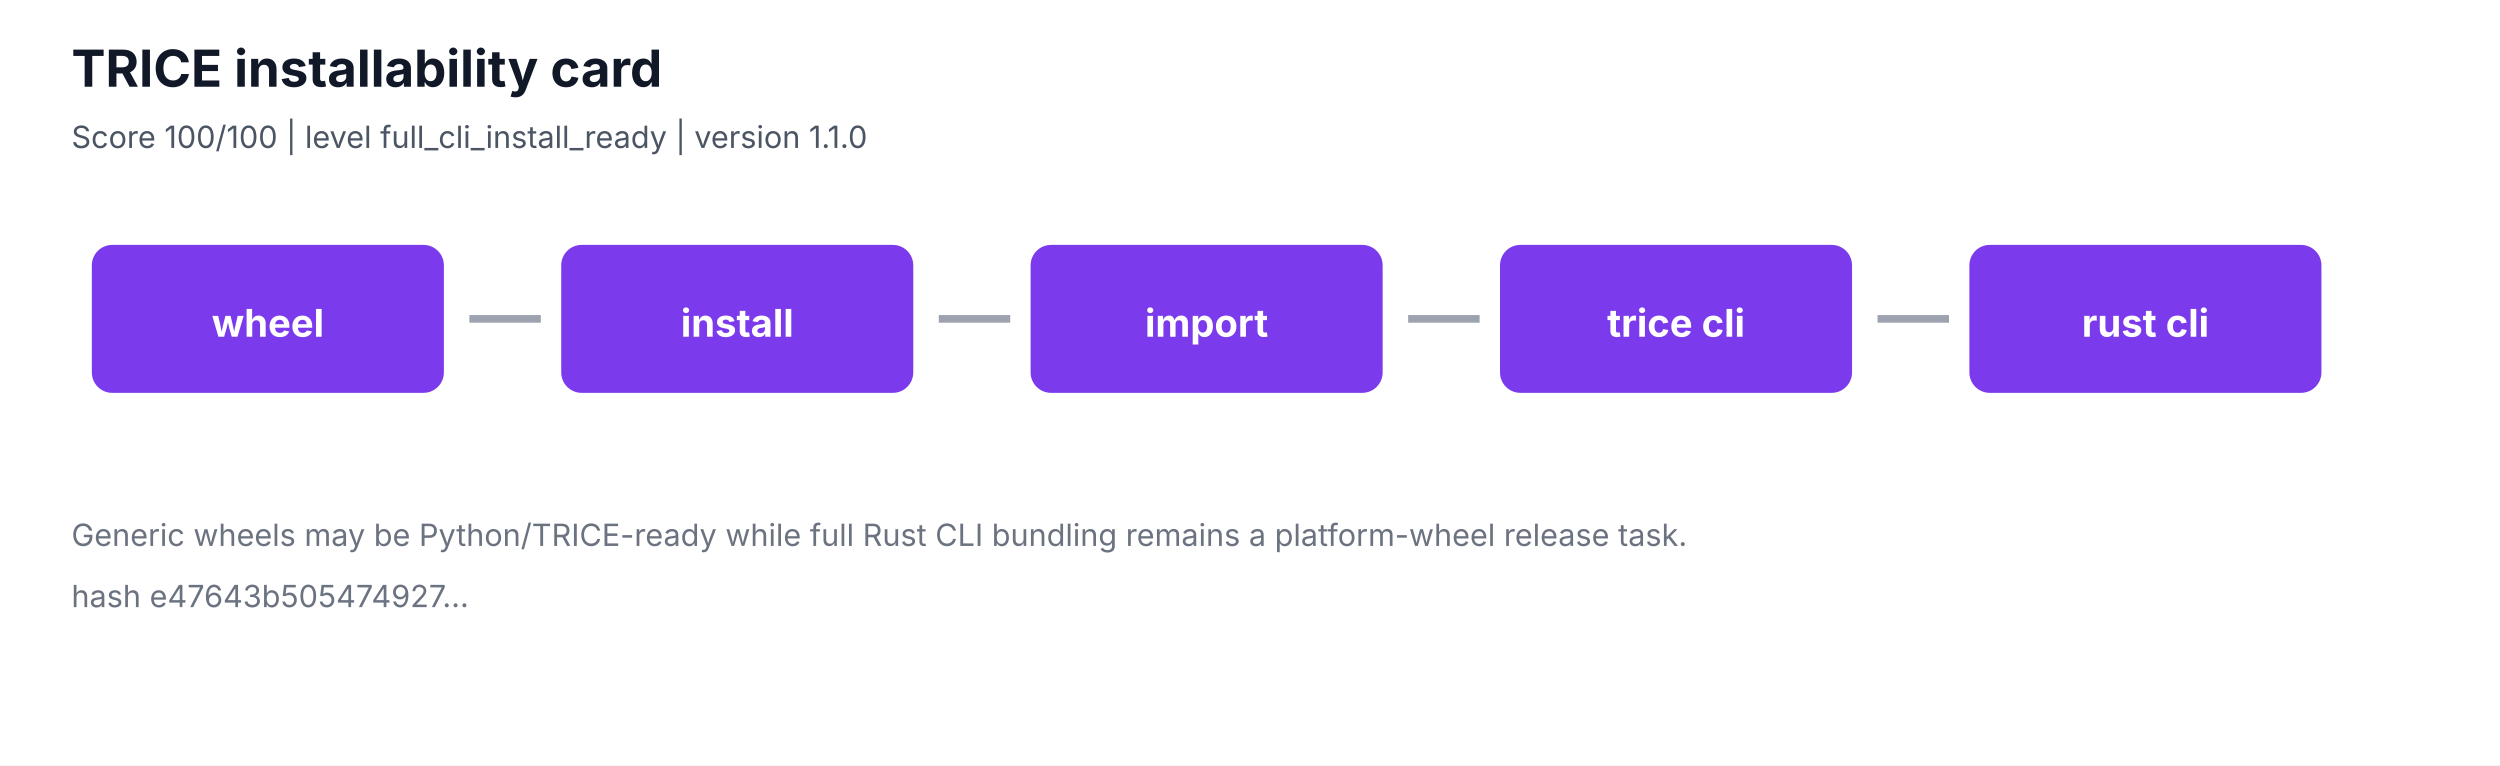
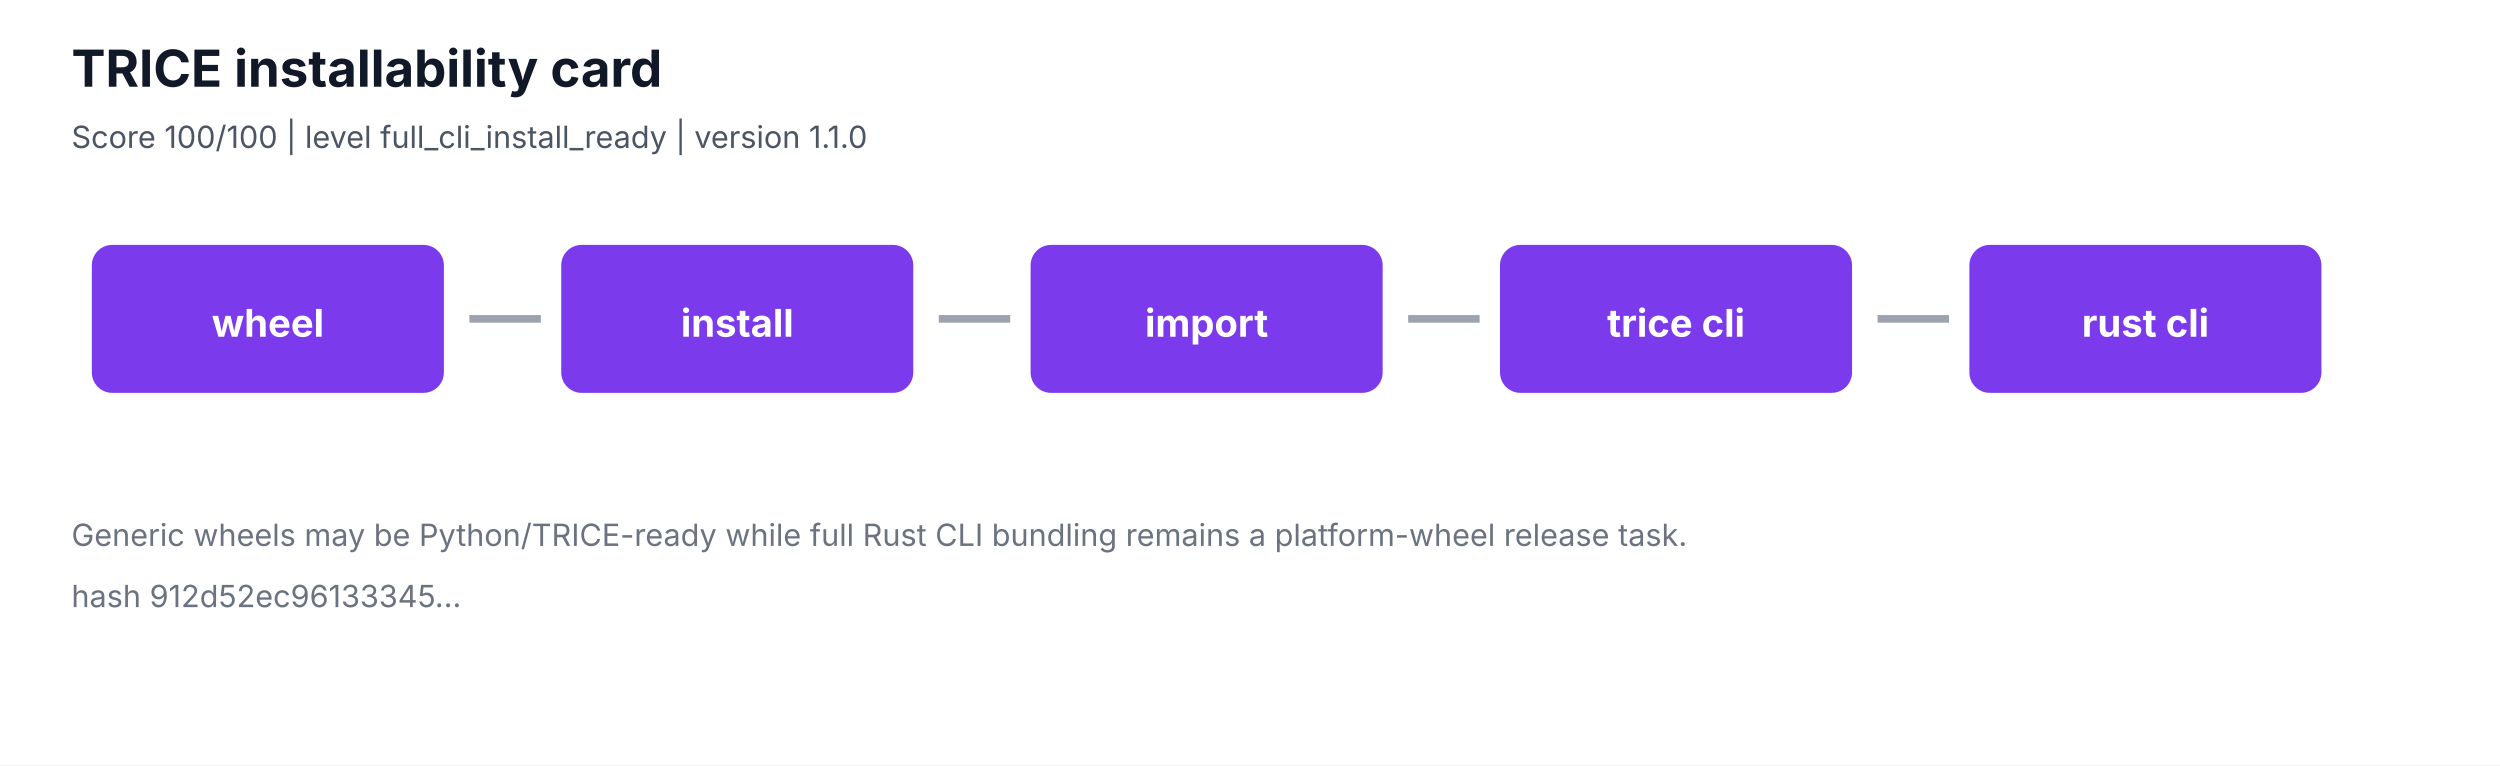
<svg xmlns="http://www.w3.org/2000/svg" width="980" height="300" viewBox="0 0 980 300">
  <rect width="100%" height="100%" fill="#ffffff" />
  <text x="28" y="34" font-family="Inter,Segoe UI,Arial" font-size="20" font-weight="700" fill="#111827">TRICE installability card</text>
  <text x="28" y="58" font-family="Inter,Segoe UI,Arial" font-size="12" fill="#4b5563">Score 100/100 | level full_cli_install_ready | version 1.1.0</text>
  <rect x="36" y="96" width="138" height="58" rx="8" fill="#7c3aed" />
  <text x="105" y="132" text-anchor="middle" font-family="Inter,Segoe UI,Arial" font-size="15" font-weight="700" fill="#ffffff">wheel</text>
  <line x1="184" y1="125" x2="212" y2="125" stroke="#9ca3af" stroke-width="3" />
  <rect x="220" y="96" width="138" height="58" rx="8" fill="#7c3aed" />
  <text x="289" y="132" text-anchor="middle" font-family="Inter,Segoe UI,Arial" font-size="15" font-weight="700" fill="#ffffff">install</text>
  <line x1="368" y1="125" x2="396" y2="125" stroke="#9ca3af" stroke-width="3" />
  <rect x="404" y="96" width="138" height="58" rx="8" fill="#7c3aed" />
  <text x="473" y="132" text-anchor="middle" font-family="Inter,Segoe UI,Arial" font-size="15" font-weight="700" fill="#ffffff">import</text>
  <line x1="552" y1="125" x2="580" y2="125" stroke="#9ca3af" stroke-width="3" />
  <rect x="588" y="96" width="138" height="58" rx="8" fill="#7c3aed" />
  <text x="657" y="132" text-anchor="middle" font-family="Inter,Segoe UI,Arial" font-size="15" font-weight="700" fill="#ffffff">trice cli</text>
  <line x1="736" y1="125" x2="764" y2="125" stroke="#9ca3af" stroke-width="3" />
  <rect x="772" y="96" width="138" height="58" rx="8" fill="#7c3aed" />
  <text x="841" y="132" text-anchor="middle" font-family="Inter,Segoe UI,Arial" font-size="15" font-weight="700" fill="#ffffff">rust cli</text>
  <text x="28" y="214" font-family="Inter,Segoe UI,Arial" font-size="12" fill="#6b7280">Generic wheels may be Python/TRICE-ready while full Rust CLI bundling remains a platform-wheel release task.</text>
-   <text x="28" y="238" font-family="Inter,Segoe UI,Arial" font-size="12" fill="#6b7280">hash e47643b505474927...</text>
+   <text x="28" y="238" font-family="Inter,Segoe UI,Arial" font-size="12" fill="#6b7280">hash 912d52ec96133345...</text>
</svg>
